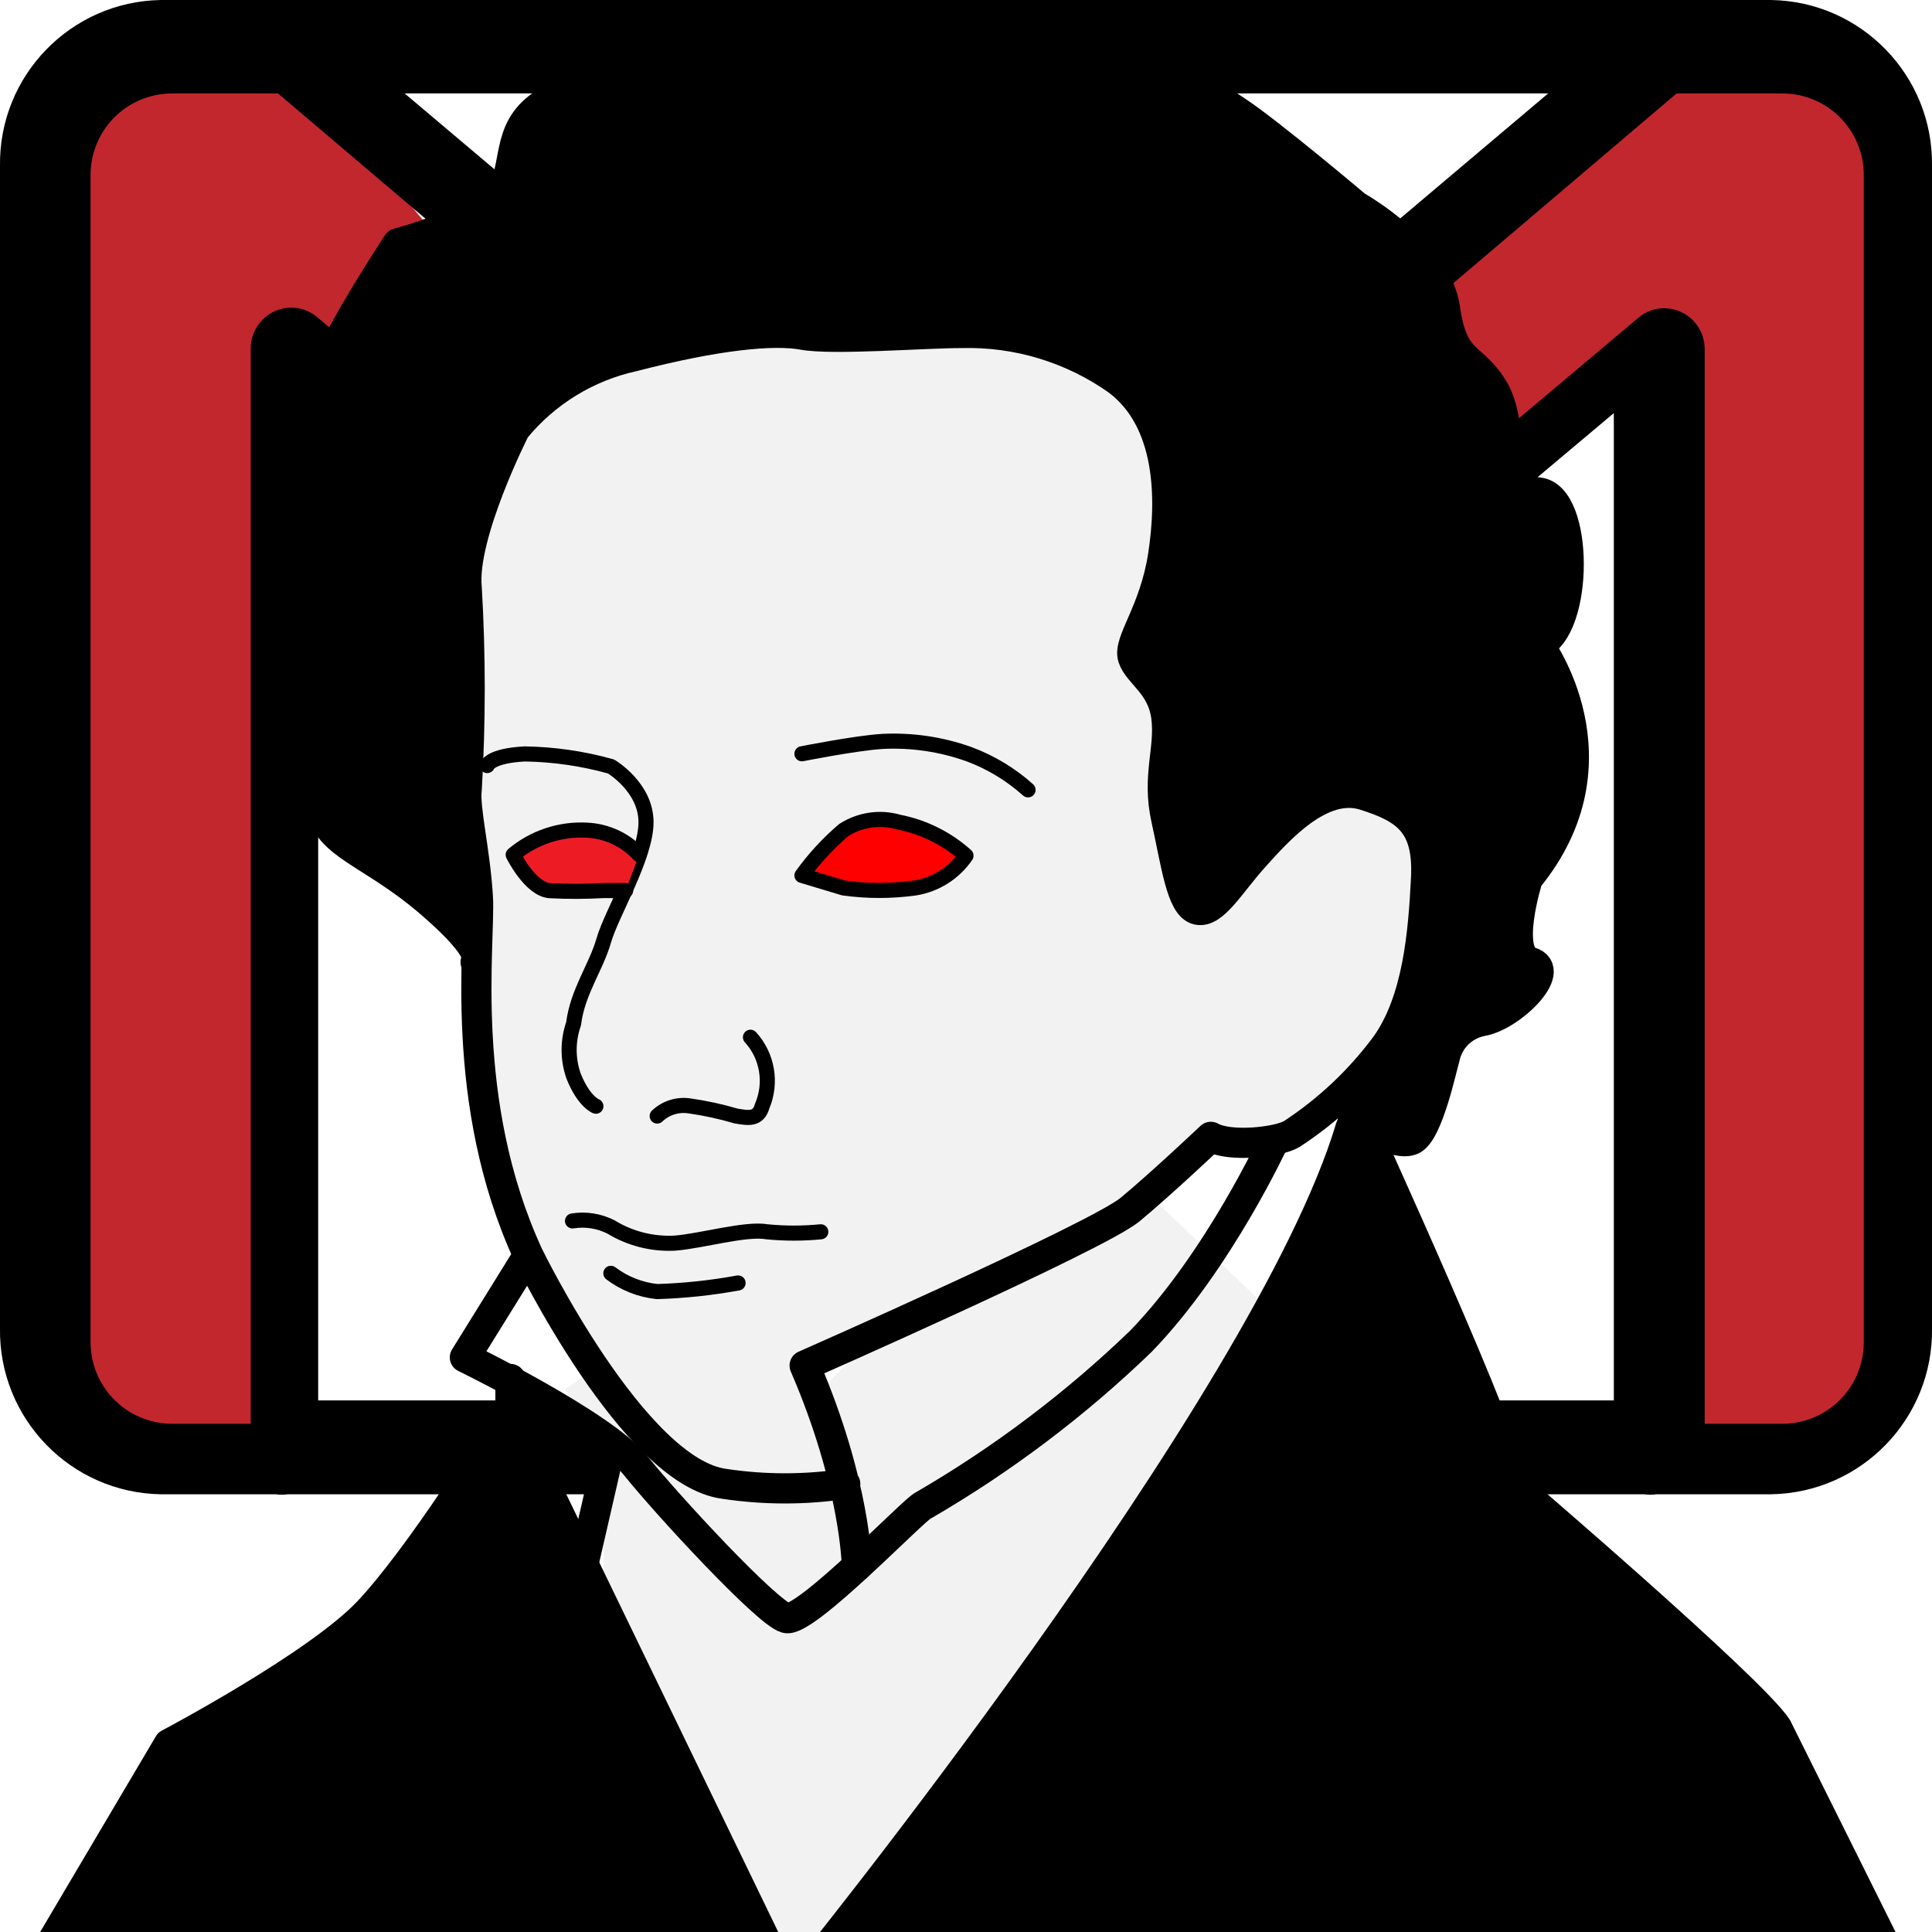
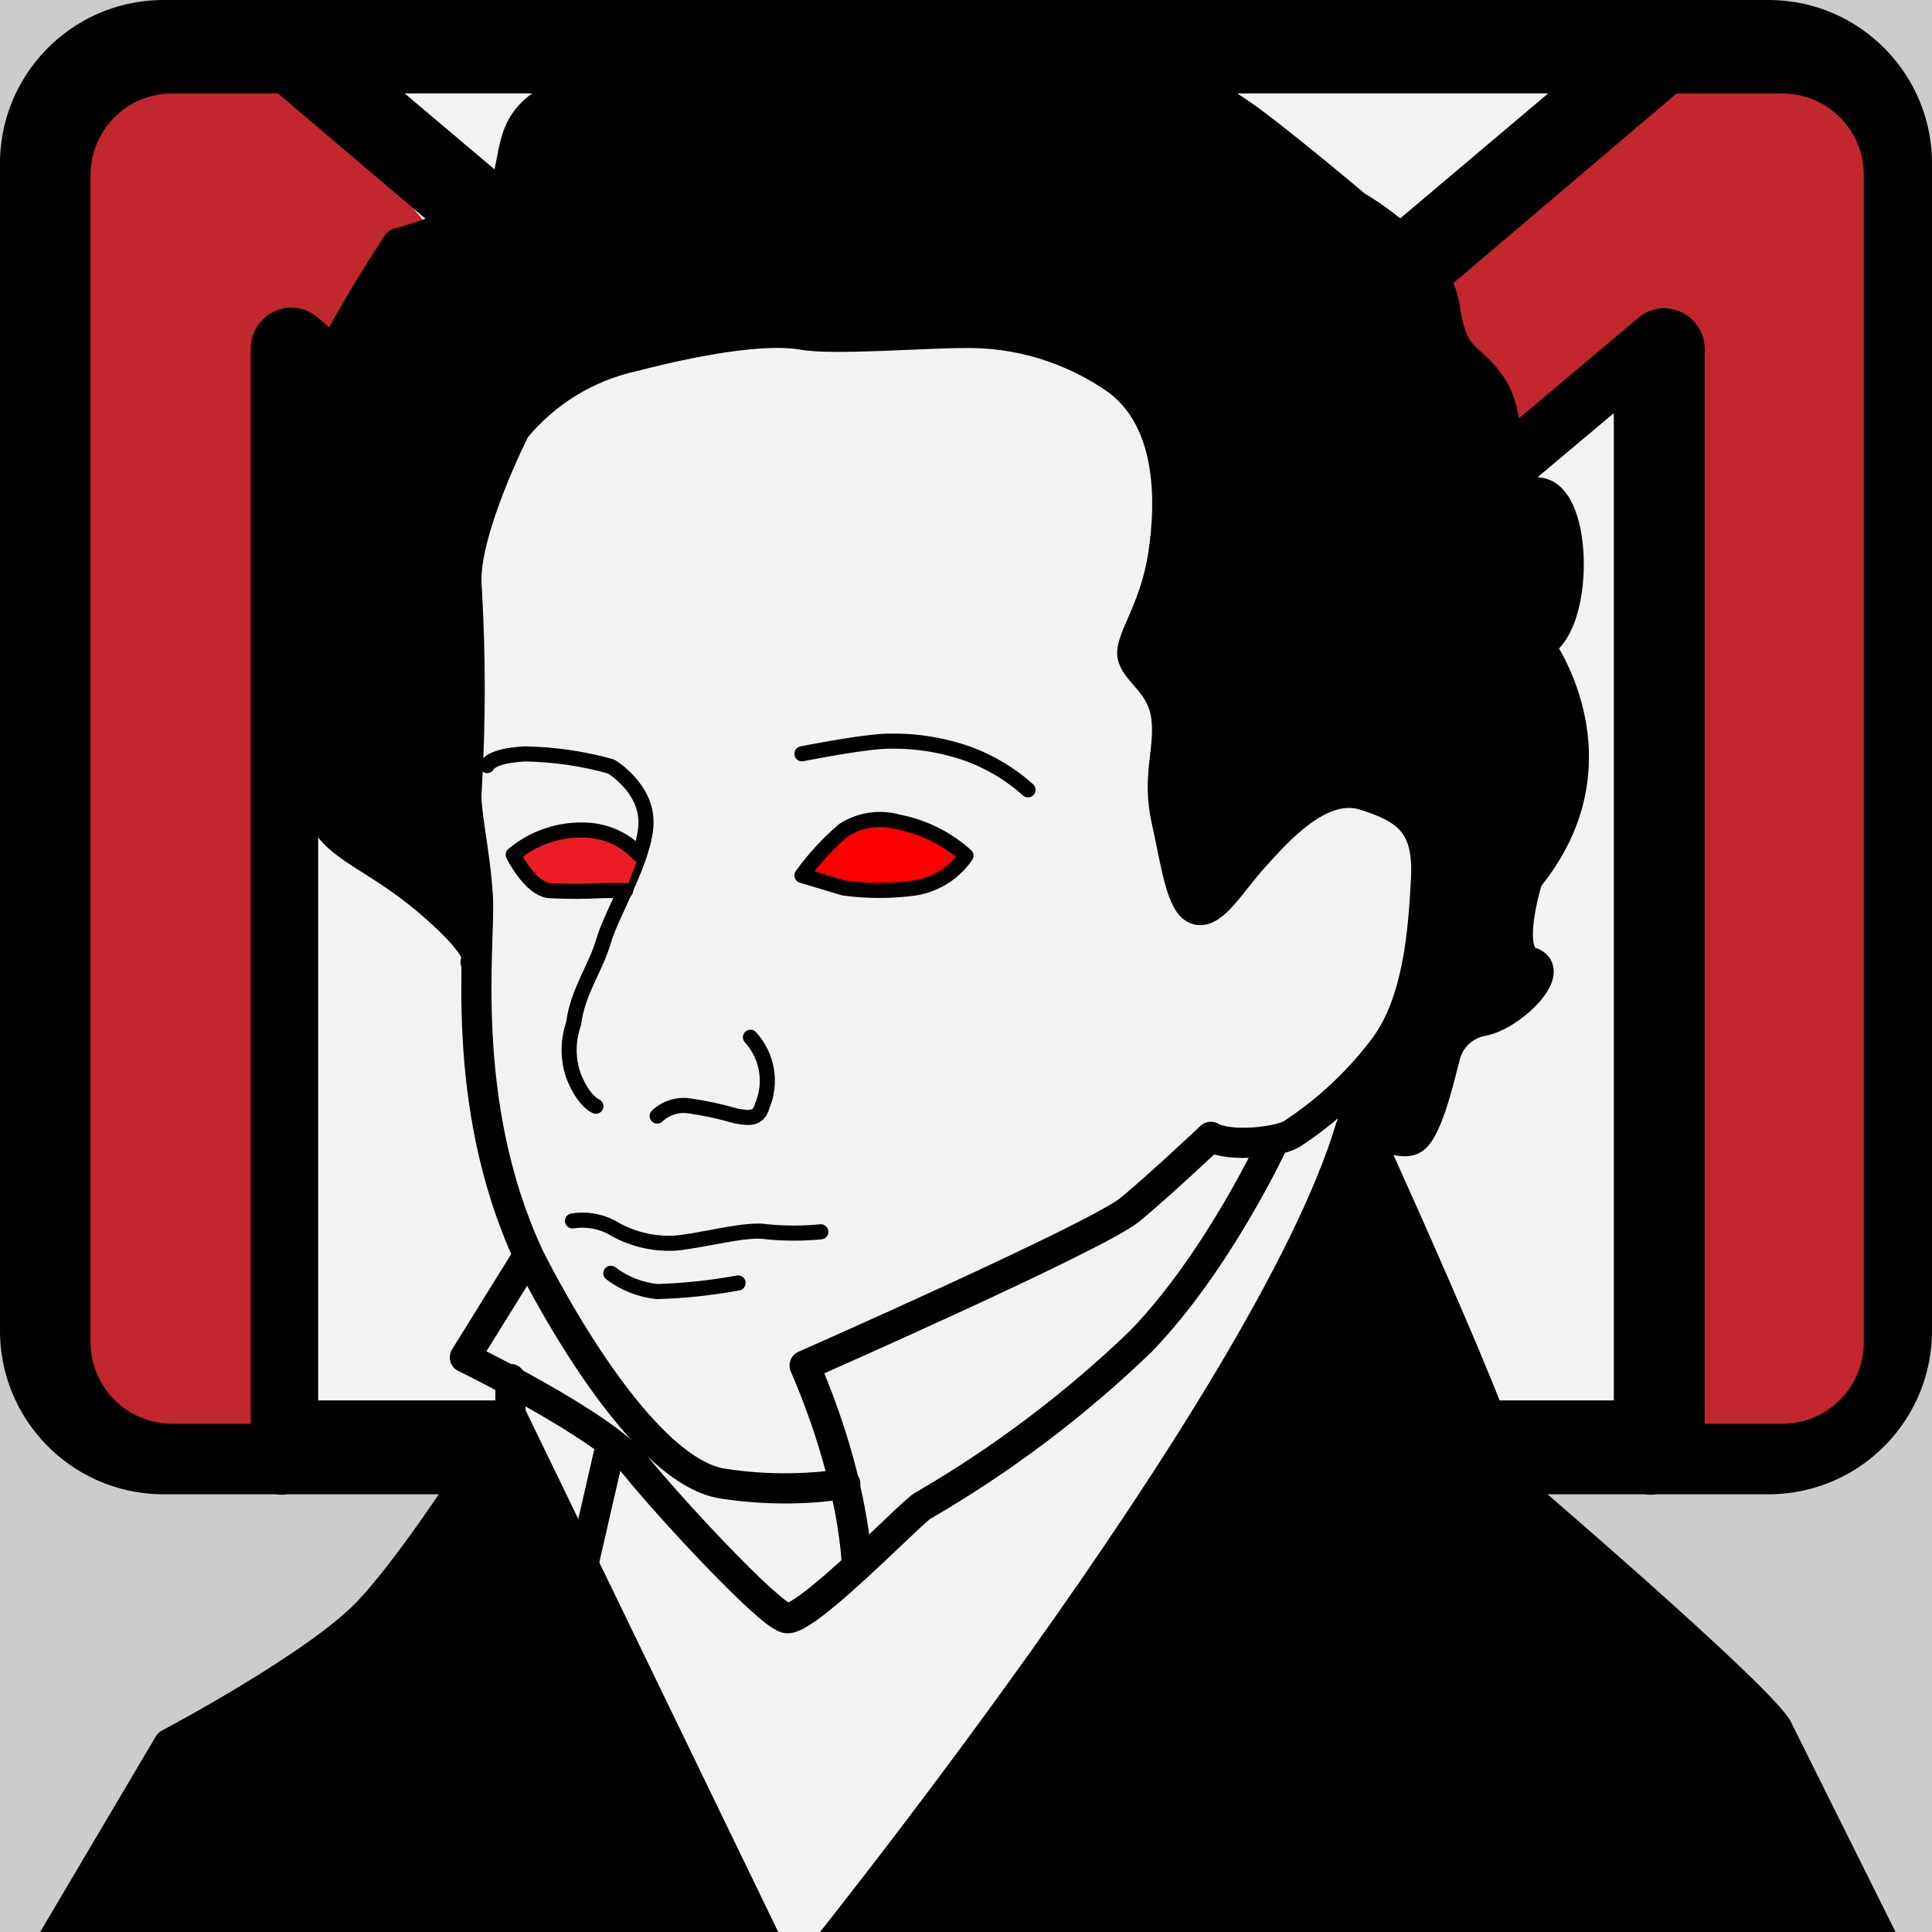
<svg xmlns="http://www.w3.org/2000/svg" id="Layer_1" data-name="Layer 1" viewBox="0 0 128 128">
  <defs>
-     <style>.cls-1{fill:#c1272d;}.cls-2,.cls-5{fill:#f2f2f2;}.cls-3,.cls-6{fill:none;}.cls-3,.cls-4,.cls-5,.cls-6,.cls-7,.cls-8{stroke:#000;stroke-linecap:round;stroke-linejoin:round;}.cls-3,.cls-4,.cls-5{stroke-width:2px;}.cls-7{fill:red;}.cls-8{fill:#ed1c24;}</style>
+     <style>.cls-1,.cls-6{fill:#f2f2f2;}.cls-2{fill:#ccc;}.cls-3{fill:#c1272d;}.cls-4,.cls-7{fill:none;}.cls-4,.cls-5,.cls-6,.cls-7,.cls-8,.cls-9{stroke:#000;stroke-linecap:round;stroke-linejoin:round;}.cls-4,.cls-5,.cls-6{stroke-width:2px;}.cls-8{fill:red;}.cls-9{fill:#ed1c24;}</style>
  </defs>
-   <rect class="cls-1" x="10" y="8" width="18" height="15" transform="translate(18.64 -9.02) rotate(49.95)" />
-   <rect class="cls-1" x="99.9" y="3.57" width="13.73" height="25.1" transform="translate(50.41 -75.98) rotate(49.95)" />
-   <rect class="cls-1" x="5" y="5" width="13" height="91" />
-   <rect class="cls-1" x="111" y="4" width="13" height="91" />
+   <rect class="cls-1" x="36" y="23" width="58" height="112" />
+   <rect class="cls-2" x="-6.5" y="-4.5" width="139" height="139" />
+   <rect class="cls-1" x="13" y="-9" width="100" height="105" />
+   <rect class="cls-3" x="10" y="8" width="18" height="15" transform="translate(18.64 -9.02) rotate(49.95)" />
+   <rect class="cls-3" x="99.9" y="3.57" width="13.73" height="25.1" transform="translate(50.41 -75.98) rotate(49.95)" />
+   <rect class="cls-3" x="5" y="5" width="13" height="91" />
+   <rect class="cls-3" x="111" y="4" width="13" height="91" />
  <path d="M0,11V88A10.84,10.84,0,0,0,10.66,99h7.6a2.75,2.75,0,0,0,.81,0h89.86a2.75,2.75,0,0,0,.81,0h7.6A10.84,10.84,0,0,0,128,88V11A10.84,10.84,0,0,0,117.34,0H10.66A10.84,10.84,0,0,0,0,11ZM11.35,6.19h7.07L63.05,44.11a2.61,2.61,0,0,0,3.4,0L111.08,6.19h7.07a5.4,5.4,0,0,1,5.33,5.47V88.85a5.4,5.4,0,0,1-5.33,5.48h-5.21V23.16a2.7,2.7,0,0,0-2.67-2.74,2.63,2.63,0,0,0-1.71.62L64.75,57.93,21,21a2.65,2.65,0,0,0-1.74-.62,2.71,2.71,0,0,0-2.65,2.74V94.33H11.35A5.41,5.41,0,0,1,6,88.85V11.66A5.4,5.4,0,0,1,11.35,6.19Zm15.46,0h75.76l-37.88,32ZM21.08,27.41,62.29,62a2.64,2.64,0,0,0,3.42,0l41.21-34.63V92.78H21.08Z" />
-   <rect class="cls-2" x="39" y="89" width="10" height="9" transform="translate(94.51 3.35) rotate(54.46)" />
-   <rect class="cls-2" x="55" y="76" width="20" height="39" transform="translate(83.99 -18.45) rotate(43.7)" />
-   <rect class="cls-2" x="40" y="95" width="47" height="42" />
-   <path class="cls-3" d="M32.28,131.32s8-34.75,8.2-35.65" />
-   <path class="cls-3" d="M35,83.16,30.8,89.93s9.14,4.46,11.28,7.13,8.73,9.79,10,10.14,8.56-7.29,9.09-7.46A75,75,0,0,0,75.59,88.86c5.17-5.34,8.85-13.35,8.85-13.35" />
-   <path class="cls-4" d="M31.51,63.74s.94-.54-3-3.93-6.77-3.74-7.3-6.41S19.8,47.33,20,45.2s1-1.43,1-1.43S21.18,43.41,20,37,22,30.22,22,30.22a5.5,5.5,0,0,1-1-4.1c.36-2.49,5.35-10,5.35-10s6.05-1.6,7-3.56.18-4.28,3-5.88,9.8-2.14,9.8-2.14,6.66-3.21,11.44-3,6.92,2.85,10.13,3.21,5.7.71,7.84.17S79.87,6,82,7.41s7.85,6.24,7.85,6.24,5.34,3,5.88,6.77,1.78,3,3.21,5.35.36,6.59,3,6.86,2.67,9,0,10.07c0,0,5.7,7.67-.72,15.51,0,0-1.6,5,.18,5.53s-1.24,3.56-3.21,3.91a3.12,3.12,0,0,0-2.49,2.5c-.18.54-1.07,4.84-2.14,5.36s-3.94-1.24-3.94-1.24" />
-   <path class="cls-5" d="M56.77,103.77s-.07-5.46-3.46-13.3c0,0,19.43-8.56,21.57-10.34s5.34-4.81,5.34-4.81c1.25.71,4.46.35,5.35-.18a24.32,24.32,0,0,0,6.24-5.88c2.14-3,2.49-7.49,2.67-11.06s-1.24-4.63-4.1-5.52-5.7,2.32-7.3,4.1-2.68,3.74-3.75,3.49-1.42-3.13-2.06-6,.28-4.64,0-6.78-1.86-2.85-2.21-3.92,1.42-3,2-6.77.53-8.92-3-11.59a17.13,17.13,0,0,0-10.34-3.15c-2.5,0-8.56.48-10.52.12s-5.7,0-11.23,1.43a14,14,0,0,0-7.84,4.81s-3.56,7-3.21,10.52a114,114,0,0,1,0,13.36c-.16,1.25.56,4.1.74,7.13S30.32,73,35,83.16c0,0,7,14.39,13,15.15a26.9,26.9,0,0,0,8,0" />
-   <path class="cls-6" d="M53.13,49.94s3.56-.71,5.34-.82a14.84,14.84,0,0,1,5.71.84,12.25,12.25,0,0,1,3.93,2.37" />
-   <path class="cls-6" d="M32.28,50.72s.18-.65,2.49-.77a22.48,22.48,0,0,1,5.71.83s2.32,1.37,2.32,3.69S40.51,60.52,40,62.31s-1.73,3.38-2,5.52a5.24,5.24,0,0,0,0,3.46c.68,1.71,1.48,2,1.48,2" />
-   <path class="cls-6" d="M43.54,73.94a2.55,2.55,0,0,1,2.15-.67,21.58,21.58,0,0,1,3.08.67c.8.13,1.47.27,1.73-.67a4.28,4.28,0,0,0-.78-4.55" />
-   <path class="cls-7" d="M53.13,58A17,17,0,0,1,55.89,55a4.45,4.45,0,0,1,3.66-.53A9.34,9.34,0,0,1,64,56.69a5.07,5.07,0,0,1-3.38,2.14,17.23,17.23,0,0,1-4.73,0Z" />
-   <path class="cls-8" d="M42.35,56.63A5,5,0,0,0,38.87,55,7,7,0,0,0,34,56.63s1.13,2.29,2.43,2.38A32.85,32.85,0,0,0,40,59l1.45,0" />
-   <path class="cls-6" d="M37.93,80.89a4.17,4.17,0,0,1,2.55.4,7.37,7.37,0,0,0,4.24,1.07c1.77-.14,4.69-1,6.1-.75a18.36,18.36,0,0,0,3.56,0" />
-   <path class="cls-6" d="M40.47,84.36a6.11,6.11,0,0,0,3.07,1.21A35.83,35.83,0,0,0,48.9,85" />
-   <path class="cls-4" d="M53.09,131.16S84,93.06,89.48,74.71l.47-1s10.48,22.88,10.13,24.5c0,0,15.86,13.57,17.64,16.24L126,131.08H2l9.19-15.54s9.8-5.17,13.19-8.74,8.91-12.3,9.44-13.54v-1.9" />
+   <rect class="cls-1" x="39" y="89" width="10" height="9" transform="translate(94.51 3.35) rotate(54.46)" />
+   <rect class="cls-1" x="55" y="76" width="20" height="39" transform="translate(83.99 -18.45) rotate(43.7)" />
+   <rect class="cls-1" x="34" y="91" width="57" height="46" />
+   <path class="cls-4" d="M32.28,131.32s8-34.75,8.2-35.65" />
+   <path class="cls-4" d="M35,83.16,30.8,89.93s9.14,4.46,11.28,7.13,8.73,9.79,10,10.14,8.56-7.29,9.09-7.46A75,75,0,0,0,75.59,88.86c5.17-5.34,8.85-13.35,8.85-13.35" />
+   <path class="cls-5" d="M31.51,63.74s.94-.54-3-3.93-6.77-3.74-7.3-6.41S19.8,47.33,20,45.2s1-1.43,1-1.43S21.18,43.41,20,37,22,30.22,22,30.22a5.5,5.5,0,0,1-1-4.1c.36-2.49,5.35-10,5.35-10s6.05-1.6,7-3.56.18-4.28,3-5.88,9.8-2.14,9.8-2.14,6.66-3.21,11.44-3,6.92,2.85,10.13,3.21,5.7.71,7.84.17S79.87,6,82,7.41s7.85,6.24,7.85,6.24,5.34,3,5.88,6.77,1.78,3,3.21,5.35.36,6.59,3,6.86,2.67,9,0,10.07c0,0,5.7,7.67-.72,15.51,0,0-1.6,5,.18,5.53s-1.24,3.56-3.21,3.91a3.12,3.12,0,0,0-2.49,2.5c-.18.54-1.07,4.84-2.14,5.36s-3.94-1.24-3.94-1.24" />
+   <path class="cls-6" d="M56.77,103.77s-.07-5.46-3.46-13.3c0,0,19.43-8.56,21.57-10.34s5.34-4.81,5.34-4.81c1.25.71,4.46.35,5.35-.18a24.32,24.32,0,0,0,6.24-5.88c2.14-3,2.49-7.49,2.67-11.06s-1.24-4.63-4.1-5.52-5.7,2.32-7.3,4.1-2.68,3.74-3.75,3.49-1.42-3.13-2.06-6,.28-4.64,0-6.78-1.86-2.85-2.21-3.92,1.42-3,2-6.77.53-8.92-3-11.59a17.13,17.13,0,0,0-10.34-3.15c-2.5,0-8.56.48-10.52.12s-5.7,0-11.23,1.43a14,14,0,0,0-7.84,4.81s-3.56,7-3.21,10.52a114,114,0,0,1,0,13.36c-.16,1.25.56,4.1.74,7.13S30.32,73,35,83.16c0,0,7,14.39,13,15.15a26.9,26.9,0,0,0,8,0" />
+   <path class="cls-7" d="M53.13,49.94s3.56-.71,5.34-.82a14.84,14.84,0,0,1,5.71.84,12.25,12.25,0,0,1,3.93,2.37" />
+   <path class="cls-7" d="M32.28,50.72s.18-.65,2.49-.77a22.48,22.48,0,0,1,5.71.83s2.32,1.37,2.32,3.69S40.51,60.52,40,62.31s-1.73,3.38-2,5.52a5.24,5.24,0,0,0,0,3.46c.68,1.71,1.48,2,1.48,2" />
+   <path class="cls-7" d="M43.54,73.94a2.55,2.55,0,0,1,2.15-.67,21.58,21.58,0,0,1,3.08.67c.8.13,1.47.27,1.73-.67a4.28,4.28,0,0,0-.78-4.55" />
+   <path class="cls-8" d="M53.13,58A17,17,0,0,1,55.89,55a4.45,4.45,0,0,1,3.66-.53A9.34,9.34,0,0,1,64,56.69a5.07,5.07,0,0,1-3.38,2.14,17.23,17.23,0,0,1-4.73,0Z" />
+   <path class="cls-9" d="M42.35,56.63A5,5,0,0,0,38.87,55,7,7,0,0,0,34,56.63s1.13,2.29,2.43,2.38A32.85,32.85,0,0,0,40,59l1.45,0" />
+   <path class="cls-7" d="M37.93,80.89a4.17,4.17,0,0,1,2.55.4,7.37,7.37,0,0,0,4.24,1.07c1.77-.14,4.69-1,6.1-.75a18.36,18.36,0,0,0,3.56,0" />
+   <path class="cls-7" d="M40.47,84.36a6.11,6.11,0,0,0,3.07,1.21A35.83,35.83,0,0,0,48.9,85" />
+   <path class="cls-5" d="M53.09,131.16S84,93.06,89.48,74.71l.47-1s10.48,22.88,10.13,24.5c0,0,15.86,13.57,17.64,16.24L126,131.08H2l9.19-15.54s9.8-5.17,13.19-8.74,8.91-12.3,9.44-13.54v-1.9" />
</svg>
